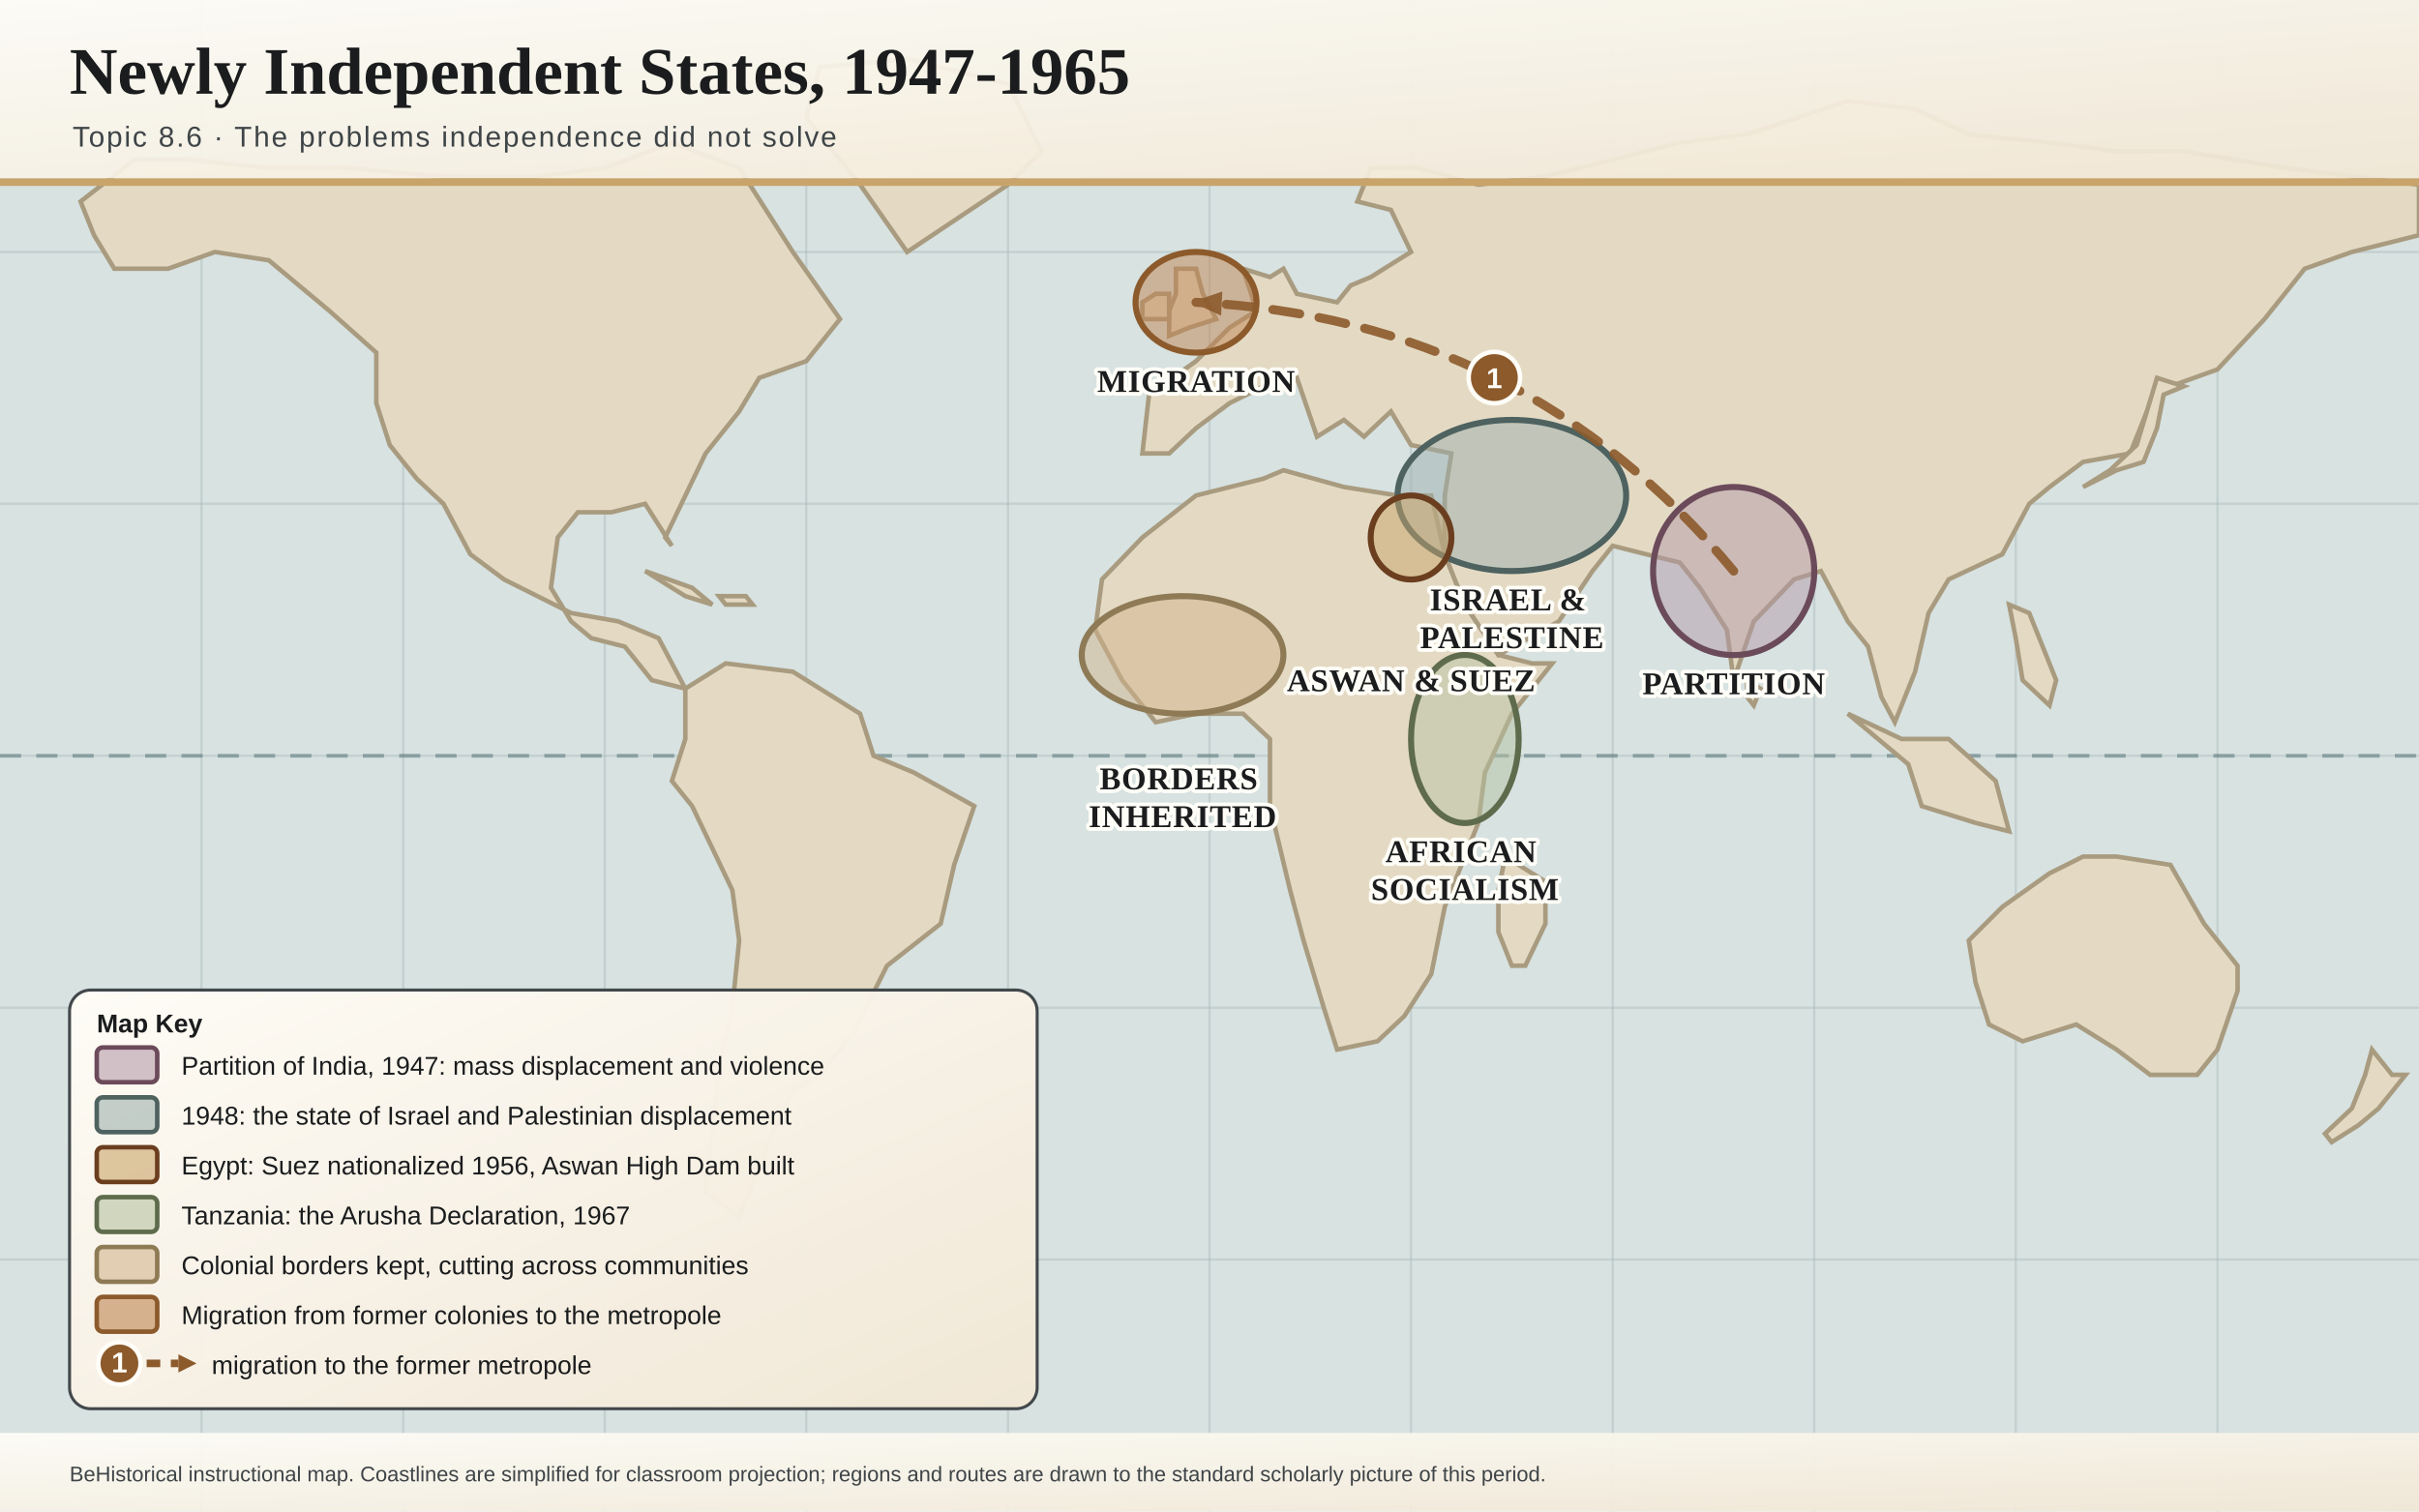
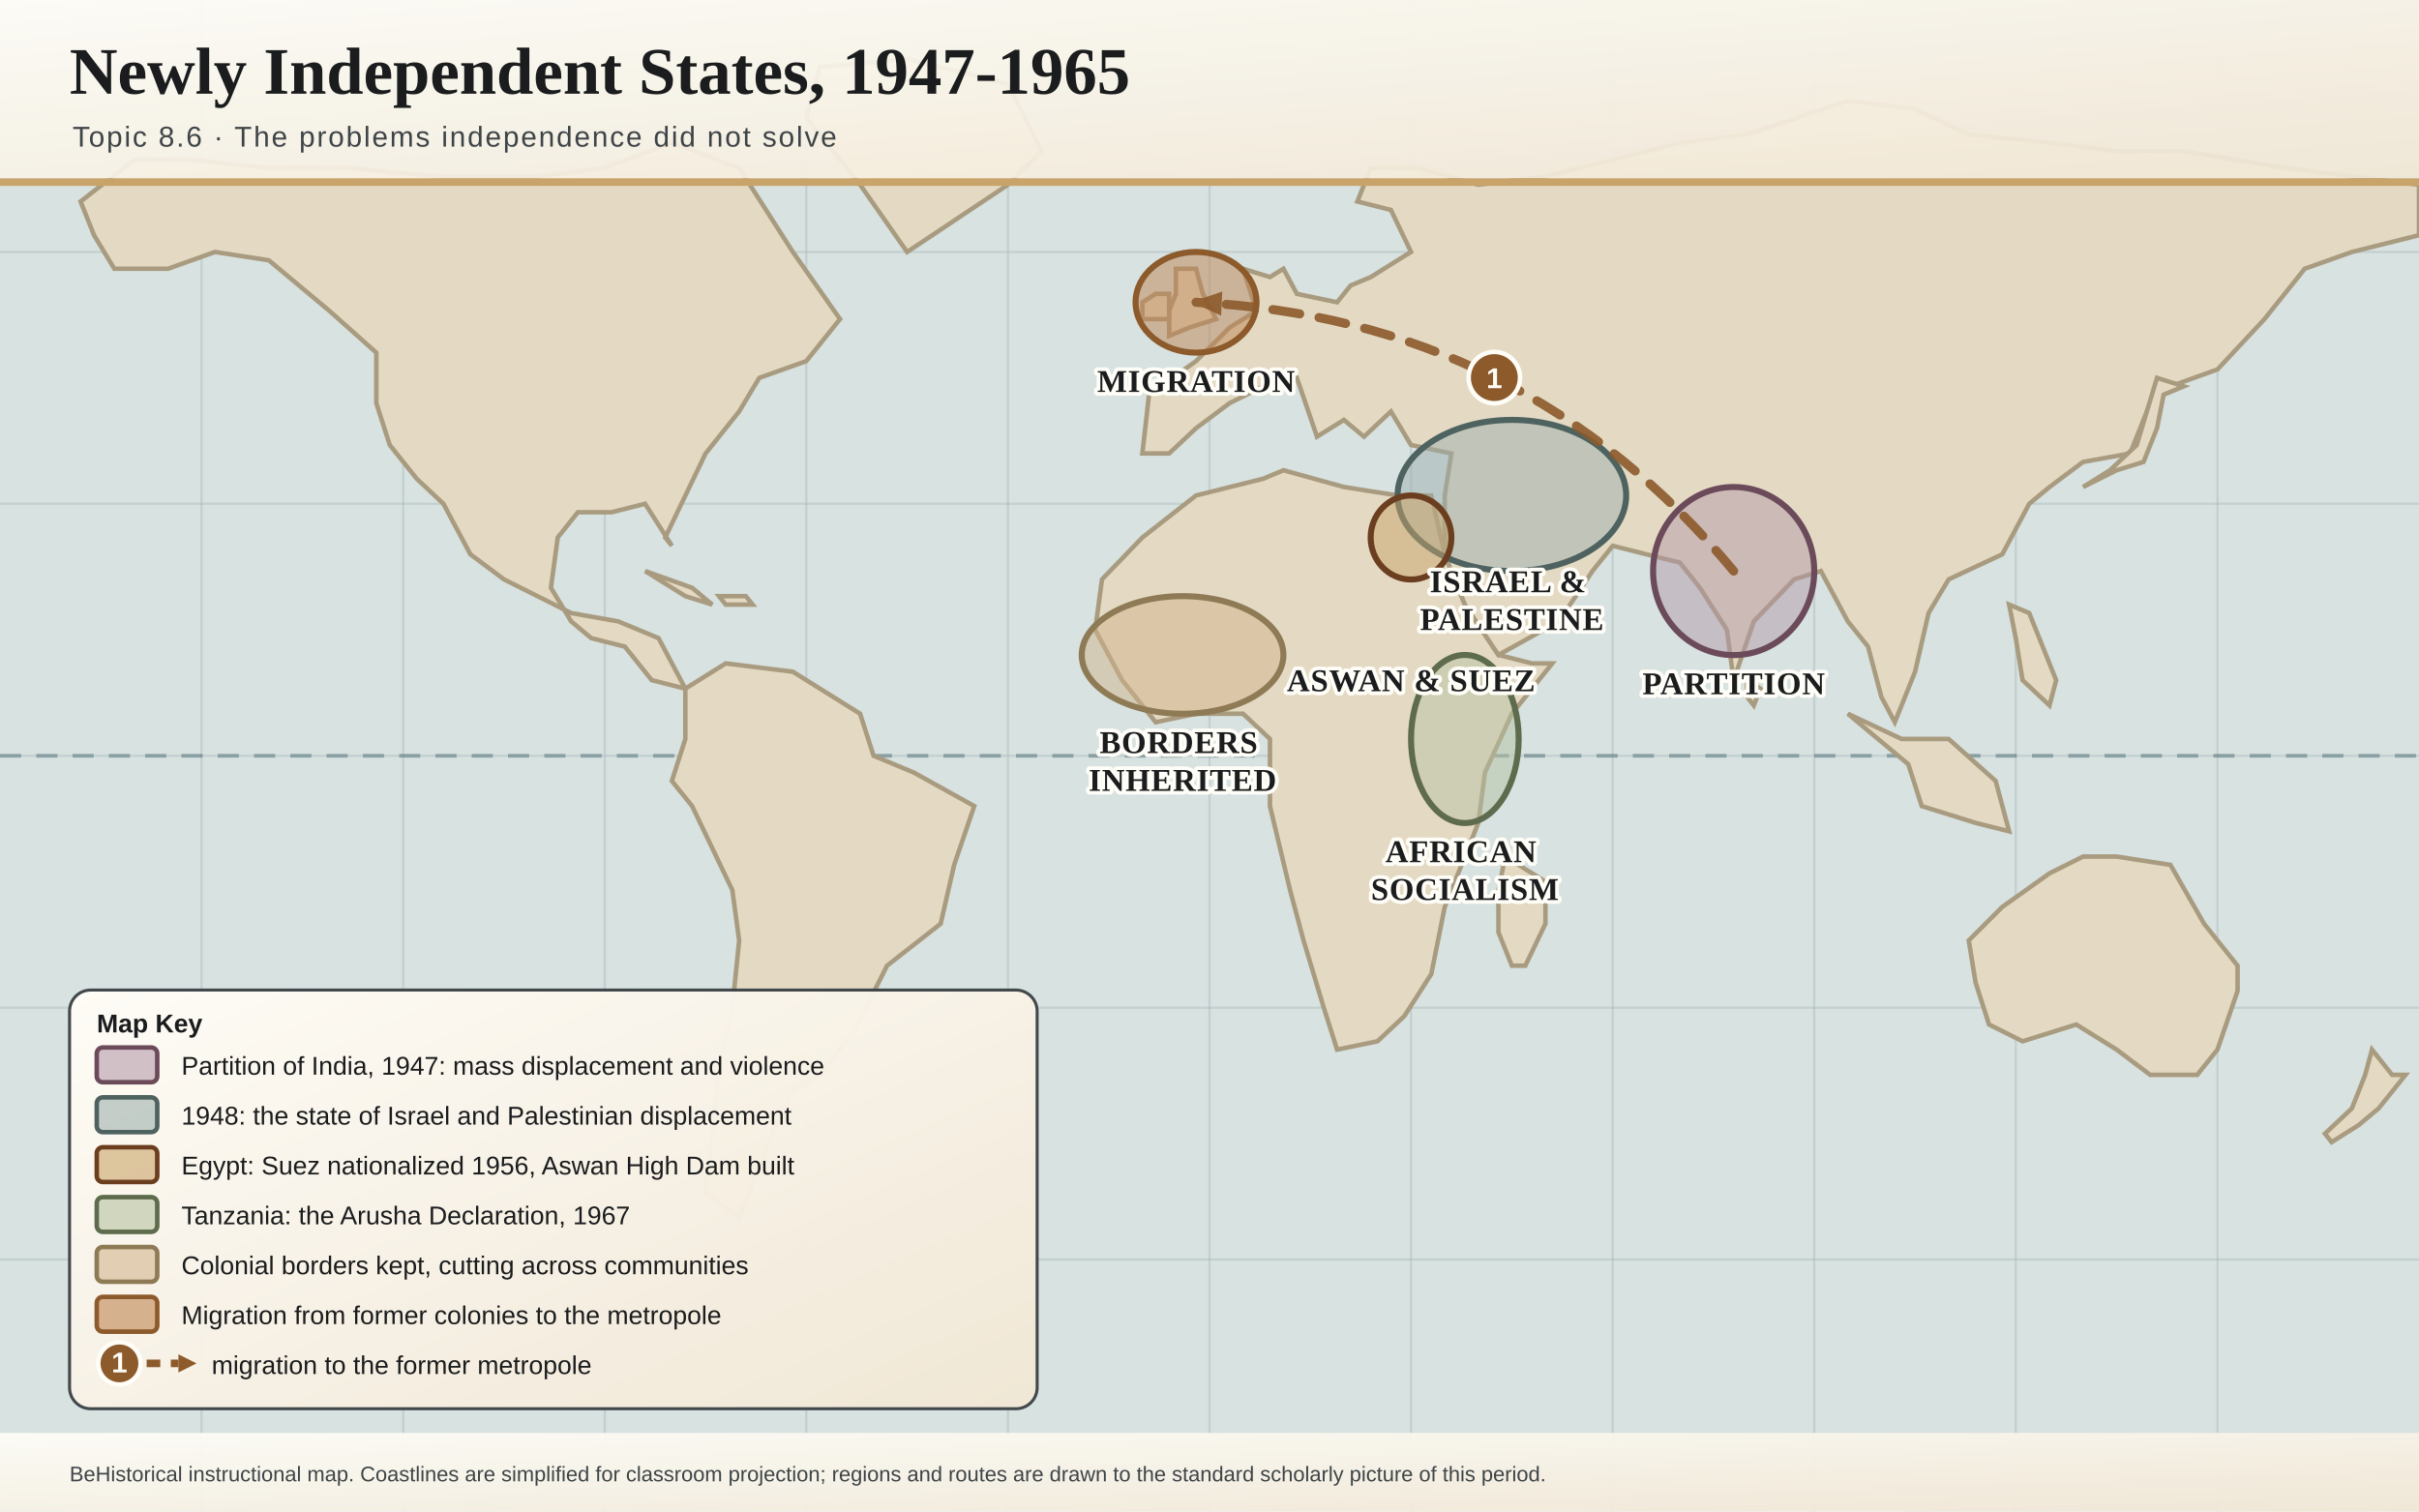
<svg xmlns="http://www.w3.org/2000/svg" width="1600" height="1000" viewBox="0 0 1600 1000" preserveAspectRatio="xMidYMid meet" role="img" aria-labelledby="map-title map-desc">
  <defs>
    <linearGradient id="paper" x1="0" x2="1" y1="0" y2="1">
      <stop offset="0" stop-color="#FFFDF7" />
      <stop offset="1" stop-color="#F1E7D5" />
    </linearGradient>
    <marker id="arrow" markerWidth="20" markerHeight="16" refX="17" refY="8" orient="auto" markerUnits="userSpaceOnUse">
      <path d="M0,0 L20,8 L0,16 Z" fill="#8C5A2B" />
    </marker>
    <style>
      .title{font-family:Georgia,'Times New Roman',serif;font-weight:700;font-size:44px;fill:#1A1C1D}
      .subtitle{font-family:Arial,Helvetica,sans-serif;font-size:19px;fill:#3E4447;letter-spacing:1.2px;text-transform:uppercase}
      .region{font-family:Georgia,'Times New Roman',serif;font-weight:700;font-size:21px;letter-spacing:.5px}
      .place{font-family:Arial,Helvetica,sans-serif;font-weight:700;font-size:18px;fill:#1A1C1D}
      .placenote{font-family:Arial,Helvetica,sans-serif;font-size:15px;fill:#3E4447}
      .small{font-family:Arial,Helvetica,sans-serif;font-size:17px;fill:#1A1C1D}
      .tiny{font-family:Arial,Helvetica,sans-serif;font-size:14px;fill:#3E4447}
      .badgenum{font-family:Arial,Helvetica,sans-serif;font-weight:700;font-size:19px;fill:#FFFDF7}
      .badge{fill:#8C5A2B;stroke:#FFFDF7;stroke-width:3}
      .halo{paint-order:stroke;stroke:#FFFDF7;stroke-width:5;stroke-linejoin:round}
      .city{fill:#1A1C1D;stroke:#FFFDF7;stroke-width:4}
+       .leader{stroke:#1A1C1D;stroke-width:2.5;stroke-linecap:round;opacity:.7}
      .flow{fill:none;stroke:#8C5A2B;stroke-width:6;stroke-linecap:round;opacity:.9}
      #land path{fill:#E4DAC4;stroke:#A99B7F;stroke-width:3}
      #graticule line{stroke:#9FB0AE;stroke-width:1.5;opacity:.35}
    </style>
  </defs>
  <rect width="1600" height="1000" fill="#D7E2E1" />
  <g id="graticule">
    <line x1="133.3" y1="0" x2="133.3" y2="1000" />
    <line x1="266.7" y1="0" x2="266.7" y2="1000" />
    <line x1="400.0" y1="0" x2="400.0" y2="1000" />
    <line x1="533.3" y1="0" x2="533.3" y2="1000" />
    <line x1="666.7" y1="0" x2="666.7" y2="1000" />
    <line x1="800.0" y1="0" x2="800.0" y2="1000" />
    <line x1="933.3" y1="0" x2="933.3" y2="1000" />
    <line x1="1066.7" y1="0" x2="1066.7" y2="1000" />
    <line x1="1200.0" y1="0" x2="1200.0" y2="1000" />
    <line x1="1333.3" y1="0" x2="1333.3" y2="1000" />
    <line x1="1466.7" y1="0" x2="1466.7" y2="1000" />
    <line x1="0" y1="833.3" x2="1600" y2="833.3" />
    <line x1="0" y1="666.7" x2="1600" y2="666.7" />
    <line x1="0" y1="500.0" x2="1600" y2="500.0" />
    <line x1="0" y1="333.3" x2="1600" y2="333.3" />
    <line x1="0" y1="166.7" x2="1600" y2="166.7" />
  </g>
  <line x1="0" y1="500.0" x2="1600" y2="500.0" stroke="#4E6B72" stroke-width="2.5" stroke-dasharray="14 10" opacity=".5" />
  <g id="land">
    <path id="land-greenland" d="M600.0,166.7 L666.7,122.2 L688.9,100.0 L666.7,55.6 L600.0,38.9 L542.2,44.4 L533.3,77.8 L568.9,122.2 L600.0,166.7 Z" />
    <path id="land-northAmerica" d="M53.3,133.3 L88.9,105.6 L124.4,105.6 L177.8,111.1 L231.1,111.1 L288.9,116.7 L355.6,116.7 L400.0,111.1 L444.4,94.4 L488.9,111.1 L524.4,166.7 L555.6,211.1 L533.3,238.9 L502.2,250.0 L488.9,272.2 L466.7,300.0 L440.0,355.6 L444.4,361.1 L426.7,333.3 L404.4,338.9 L382.2,338.9 L368.9,355.6 L364.4,388.9 L377.8,411.1 L391.1,422.2 L413.3,427.8 L431.1,450.0 L453.3,455.6 L435.6,422.2 L408.9,411.1 L377.8,405.6 L333.3,383.3 L311.1,366.7 L293.3,333.3 L275.6,316.7 L257.8,294.4 L248.9,266.7 L248.9,233.3 L217.8,205.6 L177.8,172.2 L142.2,166.7 L111.1,177.8 L75.6,177.8 L62.2,155.6 L53.3,133.3 Z" />
    <path id="land-southAmerica" d="M453.3,455.6 L480.0,438.9 L524.4,444.4 L568.9,472.2 L577.8,500.0 L604.4,511.1 L644.4,533.3 L631.1,572.2 L622.2,611.1 L586.7,638.9 L564.4,683.3 L542.2,711.1 L524.4,722.2 L511.1,750.0 L497.8,783.3 L488.9,805.6 L466.7,788.9 L471.1,750.0 L475.6,705.6 L484.4,666.7 L488.9,622.2 L484.4,588.9 L457.8,533.3 L444.4,516.7 L453.3,488.9 L453.3,455.6 Z" />
    <path id="land-africa" d="M724.4,416.7 L728.9,383.3 L755.6,355.6 L791.1,327.8 L835.6,316.7 L848.9,311.1 L888.9,322.2 L924.4,327.8 L946.7,327.8 L955.6,366.7 L968.9,400.0 L991.1,433.3 L1013.3,438.9 L1026.7,438.9 L1000.0,472.2 L982.2,511.1 L977.8,544.4 L955.6,600.0 L946.7,644.4 L928.9,672.2 L911.1,688.9 L884.4,694.4 L875.6,666.7 L862.2,622.2 L853.3,588.9 L840.0,533.3 L840.0,488.9 L822.2,472.2 L791.1,472.2 L764.4,477.8 L742.2,450.0 L724.4,416.7 Z" />
    <path id="land-eurasia" d="M755.6,300.0 L760.0,261.1 L791.1,238.9 L813.3,216.7 L831.1,205.6 L822.2,177.8 L840.0,183.3 L848.9,177.8 L857.8,194.4 L884.4,200.0 L893.3,188.9 L906.7,183.3 L924.4,172.2 L933.3,166.7 L920.0,138.9 L897.8,133.3 L906.7,111.1 L937.8,111.1 L977.8,122.2 L1022.2,116.7 L1066.7,105.6 L1111.1,94.4 L1155.6,88.9 L1222.2,66.7 L1266.7,72.2 L1302.2,88.9 L1355.6,94.4 L1400.0,100.0 L1444.4,100.0 L1511.1,111.1 L1555.6,116.7 L1600.0,122.2 L1600.0,155.6 L1555.6,166.7 L1524.4,177.8 L1497.8,211.1 L1466.7,244.4 L1435.6,255.6 L1422.2,266.7 L1408.9,300.0 L1377.8,305.6 L1355.6,322.2 L1342.2,333.3 L1324.4,366.7 L1288.9,383.3 L1275.6,405.6 L1266.7,444.4 L1253.3,477.8 L1244.4,461.1 L1235.6,427.8 L1222.2,411.1 L1204.4,377.8 L1186.7,383.3 L1160.0,411.1 L1146.7,450.0 L1142.2,416.7 L1124.4,388.9 L1111.1,372.2 L1088.9,366.7 L1066.7,361.1 L1053.3,377.8 L1031.1,411.1 L991.1,433.3 L968.9,400.0 L955.6,366.7 L955.6,327.8 L960.0,300.0 L933.3,294.4 L920.0,272.2 L902.2,288.9 L888.9,277.8 L871.1,288.9 L857.8,250.0 L835.6,255.6 L813.3,266.7 L791.1,283.3 L773.3,300.0 L755.6,300.0 Z" />
    <path id="land-britain" d="M773.3,222.2 L786.7,216.7 L804.4,211.1 L795.6,194.4 L791.1,177.8 L777.8,177.8 L777.8,194.4 L773.3,205.6 L773.3,222.2 Z" />
    <path id="land-ireland" d="M755.6,211.1 L773.3,211.1 L773.3,194.4 L764.4,194.4 L755.6,200.0 L755.6,211.1 Z" />
    <path id="land-japan" d="M1377.8,322.2 L1400.0,311.1 L1417.8,305.6 L1426.7,283.3 L1431.1,261.1 L1444.4,255.6 L1426.7,250.0 L1413.3,294.4 L1395.6,311.1 L1377.8,322.2 Z" />
    <path id="land-indonesia" d="M1222.2,472.2 L1262.2,505.6 L1271.1,533.3 L1306.7,544.4 L1328.9,550.0 L1320.0,516.7 L1288.9,488.9 L1257.8,488.9 L1222.2,472.2 Z" />
    <path id="land-philippines" d="M1328.9,400.0 L1342.2,405.6 L1351.1,427.8 L1360.0,450.0 L1355.6,466.7 L1337.8,450.0 L1333.3,422.2 L1328.9,400.0 Z" />
    <path id="land-australia" d="M1302.2,622.2 L1306.7,650.0 L1315.6,677.8 L1337.8,688.9 L1373.3,677.8 L1400.0,694.4 L1422.2,711.1 L1453.3,711.1 L1466.7,694.4 L1480.0,655.6 L1480.0,638.9 L1457.8,611.1 L1435.6,572.2 L1400.0,566.7 L1377.8,566.7 L1355.6,577.8 L1324.4,600.0 L1302.2,622.2 Z" />
    <path id="land-newZealand" d="M1568.9,694.4 L1582.2,711.1 L1591.1,711.1 L1573.3,733.3 L1560.0,744.4 L1542.2,755.6 L1537.8,750.0 L1555.6,733.3 L1564.4,711.1 L1568.9,694.4 Z" />
    <path id="land-madagascar" d="M995.6,566.7 L1022.2,583.3 L1022.2,611.1 L1008.9,638.9 L1000.0,638.9 L991.1,616.7 L991.1,588.9 L995.6,566.7 Z" />
    <path id="land-cuba" d="M426.7,377.8 L457.8,388.9 L471.1,400.0 L453.3,394.4 L426.7,377.8 Z" />
    <path id="land-hispaniola" d="M475.6,394.4 L493.3,394.4 L497.8,400.0 L480.0,400.0 L475.6,394.4 Z" />
    <path id="land-sriLanka" d="M1155.6,450.0 L1164.4,455.6 L1160.0,466.7 L1155.6,461.1 L1155.6,450.0 Z" />
  </g>
  <g id="highlights">
    <ellipse cx="1146.7" cy="377.8" rx="53.3" ry="55.6" fill="#B49AA8" fill-opacity="0.5" stroke="#6B4A5A" stroke-width="4" />
    <ellipse cx="1000.0" cy="327.8" rx="75.6" ry="50.0" fill="#9FB0AE" fill-opacity="0.5" stroke="#4E6260" stroke-width="4" />
    <ellipse cx="933.3" cy="355.6" rx="26.7" ry="27.8" fill="#C9A46A" fill-opacity="0.5" stroke="#6B3E1F" stroke-width="4" />
    <ellipse cx="968.9" cy="488.9" rx="35.6" ry="55.6" fill="#B6C2A2" fill-opacity="0.5" stroke="#5E6B4C" stroke-width="4" />
    <ellipse cx="782.2" cy="433.3" rx="66.7" ry="38.9" fill="#D2B48C" fill-opacity="0.5" stroke="#8E7A55" stroke-width="4" />
    <ellipse cx="791.1" cy="200.0" rx="40.0" ry="33.3" fill="#C08552" fill-opacity="0.5" stroke="#8C5A2B" stroke-width="4" />
  </g>
  <g id="flows">
    <path class="flow" d="M1146.7,377.8 Q1008.0,210.7 791.1,200.0" stroke-dasharray="18 13" marker-end="url(#arrow)" />
    <circle class="badge" cx="988.4" cy="249.8" r="17" />
    <text class="badgenum" x="988.4" y="256.8" text-anchor="middle">1</text>
  </g>
  <g id="region-labels">
    <text class="region halo" x="1146.7" y="459.3" text-anchor="middle" fill="#1A1C1D">
      <tspan x="1146.7" dy="0">PARTITION</tspan>
    </text>
-     <text class="region halo" x="1000.0" y="403.8" text-anchor="middle" fill="#1A1C1D">
+     <text class="region halo" x="1000.0" y="391.8" text-anchor="middle" fill="#1A1C1D">
      <tspan x="1000.0" dy="0">ISRAEL &amp;</tspan>
      <tspan x="1000.0" dy="25">PALESTINE</tspan>
    </text>
    <text class="region halo" x="933.3" y="457.3" text-anchor="middle" fill="#1A1C1D">
      <tspan x="933.3" dy="0">ASWAN &amp; SUEZ</tspan>
    </text>
    <text class="region halo" x="968.9" y="570.4" text-anchor="middle" fill="#1A1C1D">
      <tspan x="968.9" dy="0">AFRICAN</tspan>
      <tspan x="968.9" dy="25">SOCIALISM</tspan>
    </text>
-     <text class="region halo" x="782.2" y="522.2" text-anchor="middle" fill="#1A1C1D">
+     <text class="region halo" x="782.2" y="498.2" text-anchor="middle" fill="#1A1C1D">
      <tspan x="782.2" dy="0">BORDERS</tspan>
      <tspan x="782.2" dy="25">INHERITED</tspan>
    </text>
    <text class="region halo" x="791.1" y="259.3" text-anchor="middle" fill="#1A1C1D">
      <tspan x="791.1" dy="0">MIGRATION</tspan>
    </text>
  </g>
  <g id="places">
    
  </g>
  <g id="titleband">
    <rect x="0" y="0" width="1600" height="118" fill="url(#paper)" opacity=".93" />
    <rect x="0" y="118" width="1600" height="5" fill="#C9A46A" />
    <text class="title" x="46" y="62">Newly Independent States, 1947-1965</text>
    <text class="subtitle" x="48" y="97">Topic 8.6 · The problems independence did not solve</text>
  </g>
  <g id="legend" transform="translate(46,655)">
    <rect x="0" y="0" width="640" height="277" rx="14" fill="url(#paper)" stroke="#3E4447" stroke-width="2" opacity=".97" />
    <text class="small" x="18" y="28" font-weight="700">Map Key</text>
    <rect x="18" y="38" width="40" height="23" rx="4" fill="#B49AA8" fill-opacity=".6" stroke="#6B4A5A" stroke-width="3" />
    <text class="small" x="74" y="56">Partition of India, 1947: mass displacement and violence</text>
    <rect x="18" y="71" width="40" height="23" rx="4" fill="#9FB0AE" fill-opacity=".6" stroke="#4E6260" stroke-width="3" />
    <text class="small" x="74" y="89">1948: the state of Israel and Palestinian displacement</text>
    <rect x="18" y="104" width="40" height="23" rx="4" fill="#C9A46A" fill-opacity=".6" stroke="#6B3E1F" stroke-width="3" />
    <text class="small" x="74" y="122">Egypt: Suez nationalized 1956, Aswan High Dam built</text>
    <rect x="18" y="137" width="40" height="23" rx="4" fill="#B6C2A2" fill-opacity=".6" stroke="#5E6B4C" stroke-width="3" />
    <text class="small" x="74" y="155">Tanzania: the Arusha Declaration, 1967</text>
    <rect x="18" y="170" width="40" height="23" rx="4" fill="#D2B48C" fill-opacity=".6" stroke="#8E7A55" stroke-width="3" />
    <text class="small" x="74" y="188">Colonial borders kept, cutting across communities</text>
    <rect x="18" y="203" width="40" height="23" rx="4" fill="#C08552" fill-opacity=".6" stroke="#8C5A2B" stroke-width="3" />
    <text class="small" x="74" y="221">Migration from former colonies to the metropole</text>
    <circle class="badge" cx="33" cy="247" r="14" />
    <text class="badgenum" x="33" y="253" text-anchor="middle" font-size="16">1</text>
    <line x1="51" x2="72" y1="247" y2="247" stroke="#8C5A2B" stroke-width="5" stroke-dasharray="9 7" />
    <path d="M72,241 L84,247 L72,253 Z" fill="#8C5A2B" />
    <text class="small" x="94" y="254">migration to the former metropole</text>
  </g>
  <rect x="0" y="948" width="1600" height="52" fill="url(#paper)" opacity=".93" />
  <text class="tiny" x="46" y="980">BeHistorical instructional map. Coastlines are simplified for classroom projection; regions and routes are drawn to the standard scholarly picture of this period.</text>
</svg>
